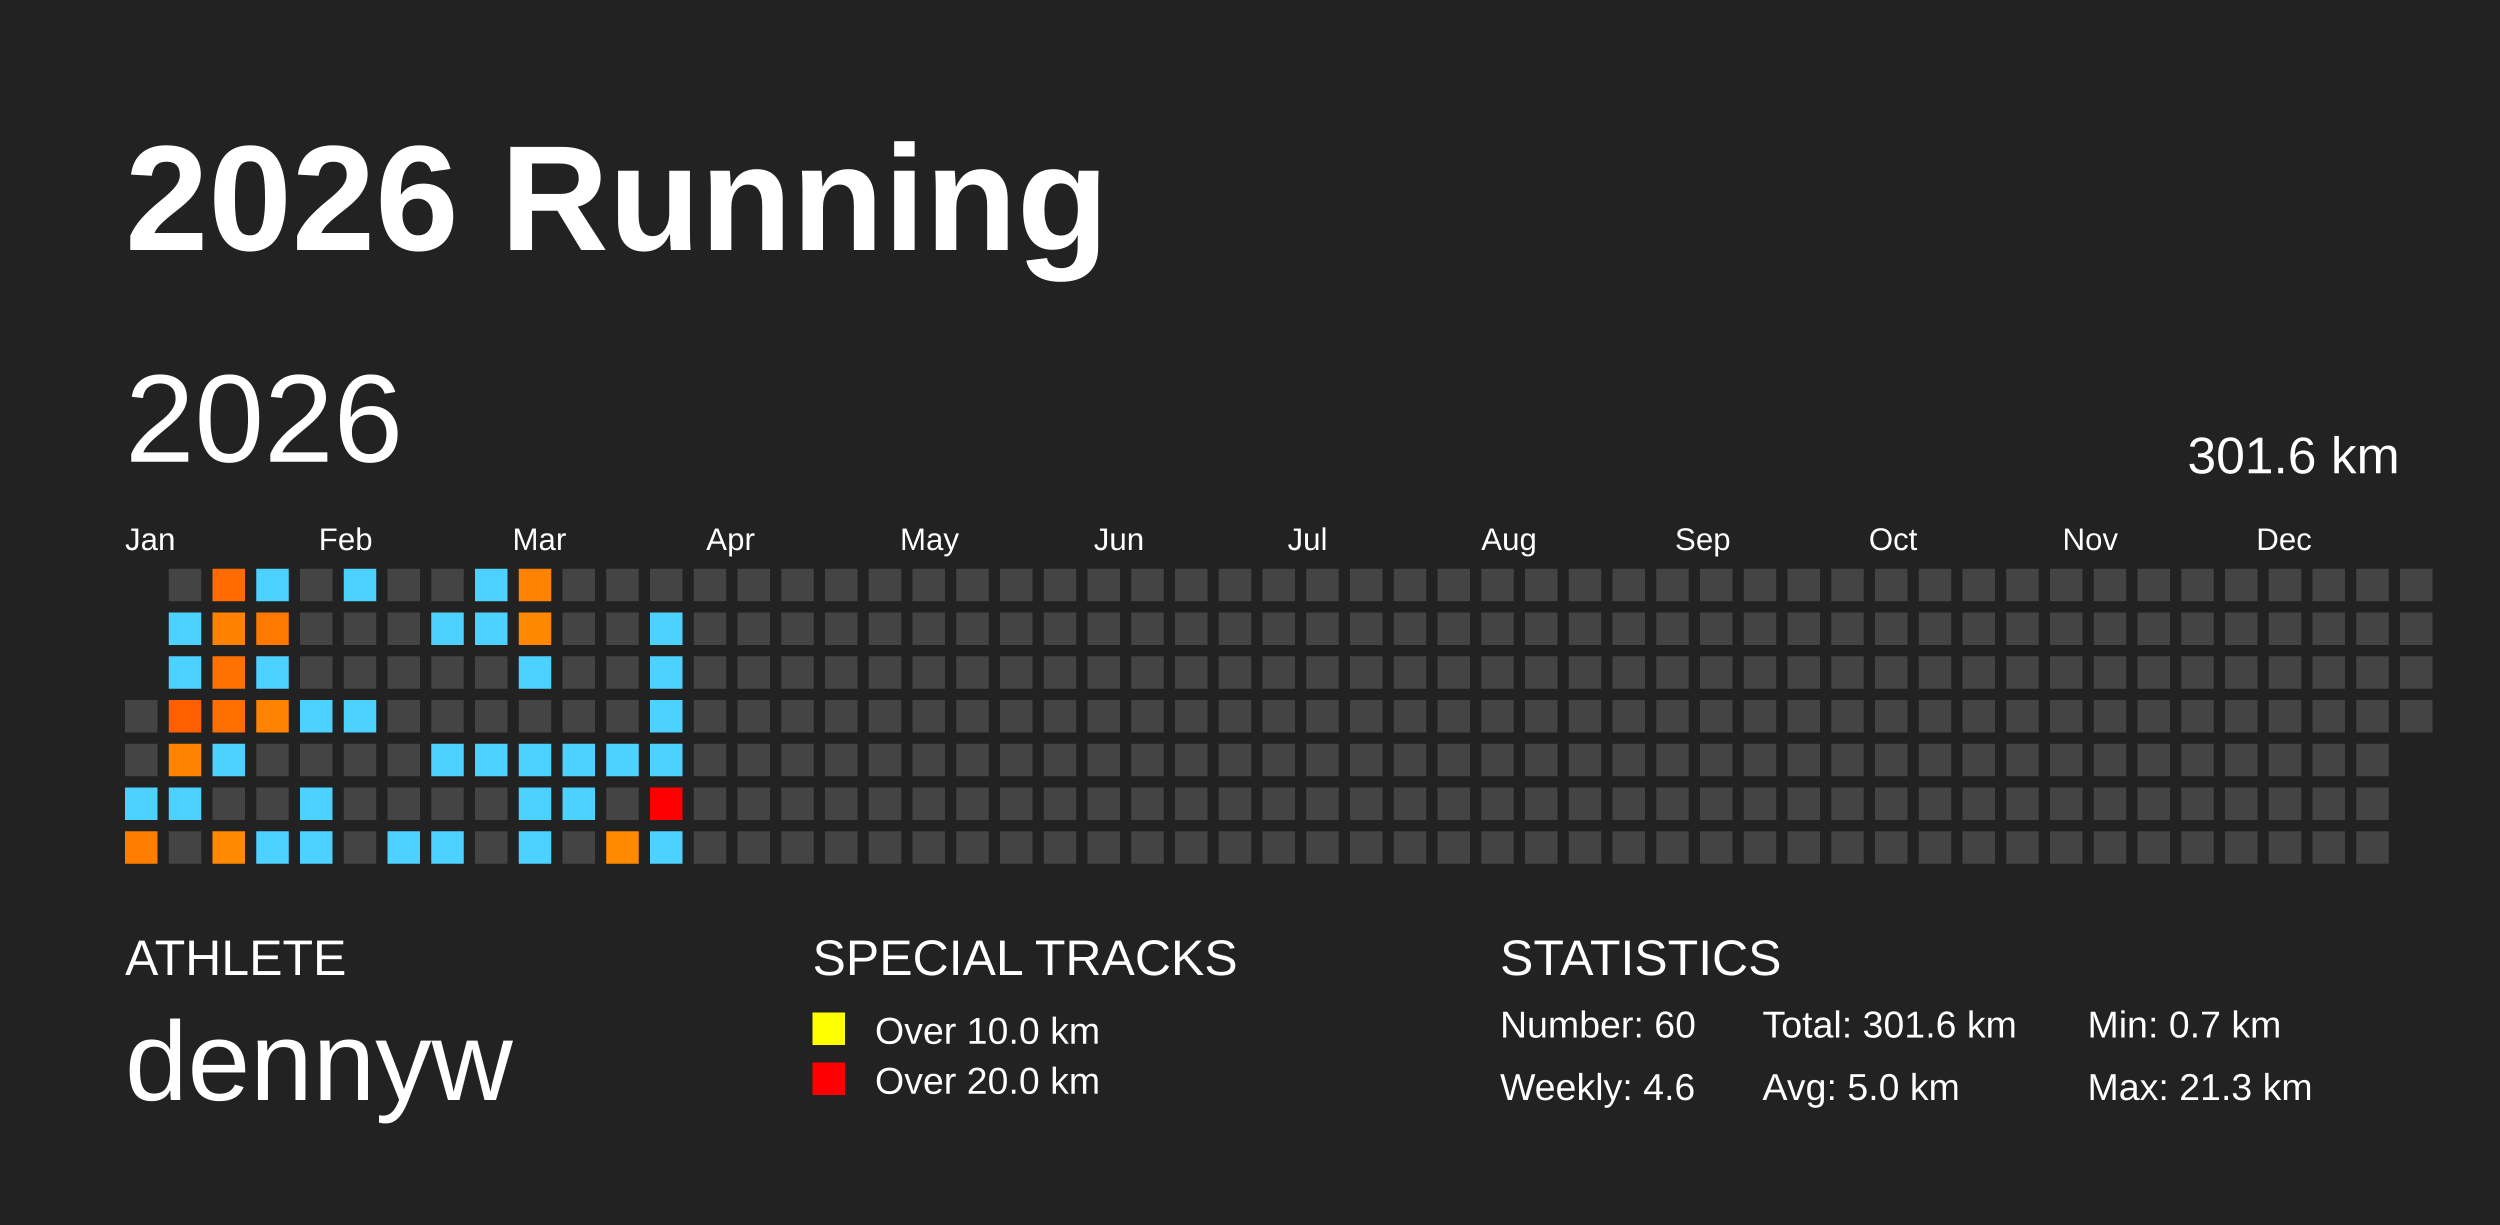
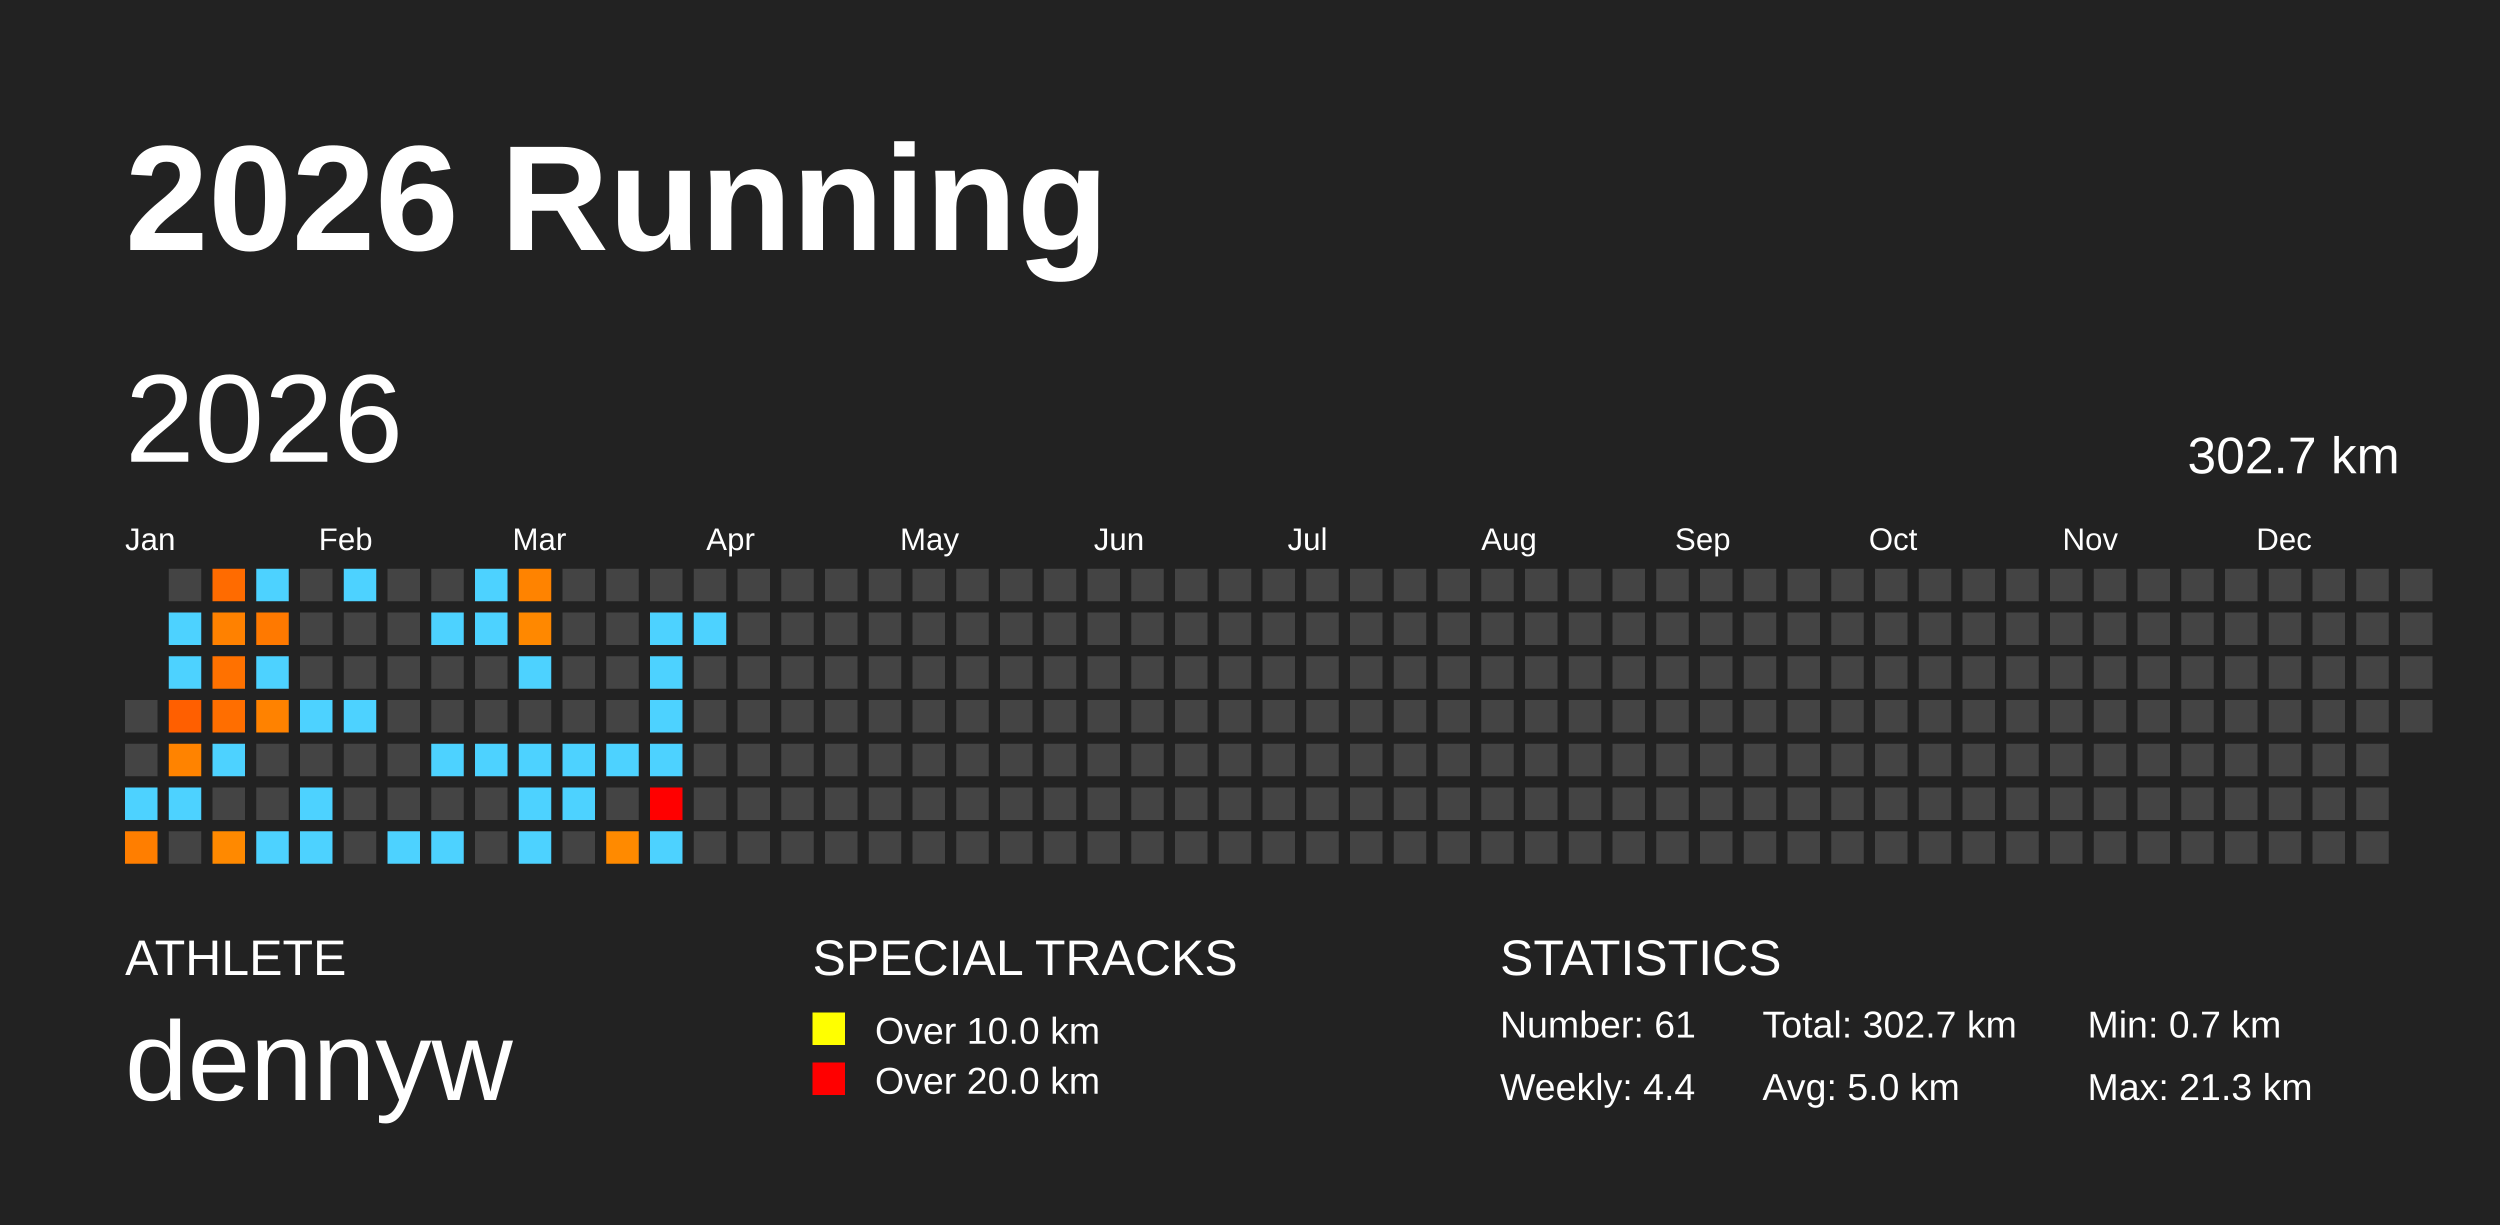
<svg xmlns="http://www.w3.org/2000/svg" baseProfile="full" height="98mm" version="1.1" viewBox="0,0,200,98" width="200mm">
  <defs />
  <rect fill="#222222" height="98" width="200" x="0" y="0" />
  <text fill="#FFFFFF" style="font-size:12px; font-family:Arial; font-weight:bold;" x="10" y="20">2026 Running</text>
  <text fill="#FFFFFF" style="font-size:4px; font-family:Arial" x="10" y="78">ATHLETE</text>
  <text fill="#FFFFFF" style="font-size:9px; font-family:Arial" x="10" y="88">dennyw</text>
  <text fill="#FFFFFF" style="font-size:4px; font-family:Arial" x="65" y="78">SPECIAL TRACKS</text>
  <rect fill="yellow" height="2.6" width="2.6" x="65" y="81" />
  <text fill="#FFFFFF" style="font-size:3px; font-family:Arial" x="70" y="83.5">Over 10.0 km</text>
  <rect fill="red" height="2.6" width="2.6" x="65" y="85" />
  <text fill="#FFFFFF" style="font-size:3px; font-family:Arial" x="70" y="87.5">Over 20.0 km</text>
  <text fill="#FFFFFF" style="font-size:4px; font-family:Arial" x="120" y="78">STATISTICS</text>
-   <text fill="#FFFFFF" style="font-size:3px; font-family:Arial" x="120" y="83">Number: 60</text>
-   <text fill="#FFFFFF" style="font-size:3px; font-family:Arial" x="120" y="88">Weekly: 4.6</text>
-   <text fill="#FFFFFF" style="font-size:3px; font-family:Arial" x="141" y="83">Total: 301.6 km</text>
+   <text fill="#FFFFFF" style="font-size:3px; font-family:Arial" x="120" y="83">Number: 61</text>
+   <text fill="#FFFFFF" style="font-size:3px; font-family:Arial" x="120" y="88">Weekly: 4.4</text>
+   <text fill="#FFFFFF" style="font-size:3px; font-family:Arial" x="141" y="83">Total: 302.7 km</text>
  <text fill="#FFFFFF" style="font-size:3px; font-family:Arial" x="141" y="88">Avg: 5.0 km</text>
  <text fill="#FFFFFF" style="font-size:3px; font-family:Arial" x="167" y="83">Min: 0.7 km</text>
  <text fill="#FFFFFF" style="font-size:3px; font-family:Arial" x="167" y="88">Max: 21.3 km</text>
  <text dominant-baseline="hanging" fill="#FFFFFF" style="font-size:10.0px; font-family:Arial;" x="10" y="30">2026</text>
-   <text dominant-baseline="hanging" fill="#FFFFFF" style="font-size:4.125px; font-family:Arial;" x="175" y="35">301.6 km</text>
+   <text dominant-baseline="hanging" fill="#FFFFFF" style="font-size:4.125px; font-family:Arial;" x="175" y="35">302.7 km</text>
  <text fill="#FFFFFF" style="font-size:2.5px; font-family:Arial" x="10.0" y="44">Jan</text>
  <text fill="#FFFFFF" style="font-size:2.5px; font-family:Arial" x="25.5" y="44">Feb</text>
  <text fill="#FFFFFF" style="font-size:2.5px; font-family:Arial" x="41.0" y="44">Mar</text>
  <text fill="#FFFFFF" style="font-size:2.5px; font-family:Arial" x="56.5" y="44">Apr</text>
  <text fill="#FFFFFF" style="font-size:2.5px; font-family:Arial" x="72.0" y="44">May</text>
  <text fill="#FFFFFF" style="font-size:2.5px; font-family:Arial" x="87.5" y="44">Jun</text>
  <text fill="#FFFFFF" style="font-size:2.5px; font-family:Arial" x="103.0" y="44">Jul</text>
  <text fill="#FFFFFF" style="font-size:2.5px; font-family:Arial" x="118.5" y="44">Aug</text>
  <text fill="#FFFFFF" style="font-size:2.5px; font-family:Arial" x="134.0" y="44">Sep</text>
  <text fill="#FFFFFF" style="font-size:2.5px; font-family:Arial" x="149.5" y="44">Oct</text>
  <text fill="#FFFFFF" style="font-size:2.5px; font-family:Arial" x="165.0" y="44">Nov</text>
  <text fill="#FFFFFF" style="font-size:2.5px; font-family:Arial" x="180.5" y="44">Dec</text>
  <rect fill="#444444" height="2.6" width="2.6" x="10.0" y="56.0" />
  <rect fill="#444444" height="2.6" width="2.6" x="10.0" y="59.5" />
  <rect fill="#4dd2ff" height="2.6" width="2.6" x="10.0" y="63.0" />
  <rect fill="#ff7e00" height="2.6" width="2.6" x="10.0" y="66.5" />
  <rect fill="#444444" height="2.6" width="2.6" x="13.5" y="45.5" />
  <rect fill="#4dd2ff" height="2.6" width="2.6" x="13.5" y="49.0" />
  <rect fill="#4dd2ff" height="2.6" width="2.6" x="13.5" y="52.5" />
  <rect fill="#ff5f00" height="2.6" width="2.6" x="13.5" y="56.0" />
  <rect fill="#ff8300" height="2.6" width="2.6" x="13.5" y="59.5" />
  <rect fill="#4dd2ff" height="2.6" width="2.6" x="13.5" y="63.0" />
  <rect fill="#444444" height="2.6" width="2.6" x="13.5" y="66.5" />
  <rect fill="#ff6b00" height="2.6" width="2.6" x="17.0" y="45.5" />
  <rect fill="#ff8100" height="2.6" width="2.6" x="17.0" y="49.0" />
  <rect fill="#ff7100" height="2.6" width="2.6" x="17.0" y="52.5" />
  <rect fill="#ff6e00" height="2.6" width="2.6" x="17.0" y="56.0" />
  <rect fill="#4dd2ff" height="2.6" width="2.6" x="17.0" y="59.5" />
  <rect fill="#444444" height="2.6" width="2.6" x="17.0" y="63.0" />
  <rect fill="#ff8900" height="2.6" width="2.6" x="17.0" y="66.5" />
  <rect fill="#4dd2ff" height="2.6" width="2.6" x="20.5" y="45.5" />
  <rect fill="#ff7900" height="2.6" width="2.6" x="20.5" y="49.0" />
  <rect fill="#4dd2ff" height="2.6" width="2.6" x="20.5" y="52.5" />
  <rect fill="#ff8200" height="2.6" width="2.6" x="20.5" y="56.0" />
  <rect fill="#444444" height="2.6" width="2.6" x="20.5" y="59.5" />
  <rect fill="#444444" height="2.6" width="2.6" x="20.5" y="63.0" />
  <rect fill="#4dd2ff" height="2.6" width="2.6" x="20.5" y="66.5" />
  <rect fill="#444444" height="2.6" width="2.6" x="24.0" y="45.5" />
  <rect fill="#444444" height="2.6" width="2.6" x="24.0" y="49.0" />
  <rect fill="#444444" height="2.6" width="2.6" x="24.0" y="52.5" />
  <rect fill="#4dd2ff" height="2.6" width="2.6" x="24.0" y="56.0" />
  <rect fill="#444444" height="2.6" width="2.6" x="24.0" y="59.5" />
  <rect fill="#4dd2ff" height="2.6" width="2.6" x="24.0" y="63.0" />
  <rect fill="#4dd2ff" height="2.6" width="2.6" x="24.0" y="66.5" />
  <rect fill="#4dd2ff" height="2.6" width="2.6" x="27.5" y="45.5" />
  <rect fill="#444444" height="2.6" width="2.6" x="27.5" y="49.0" />
  <rect fill="#444444" height="2.6" width="2.6" x="27.5" y="52.5" />
  <rect fill="#4dd2ff" height="2.6" width="2.6" x="27.5" y="56.0" />
  <rect fill="#444444" height="2.6" width="2.6" x="27.5" y="59.5" />
  <rect fill="#444444" height="2.6" width="2.6" x="27.5" y="63.0" />
  <rect fill="#444444" height="2.6" width="2.6" x="27.5" y="66.5" />
  <rect fill="#444444" height="2.6" width="2.6" x="31.0" y="45.5" />
  <rect fill="#444444" height="2.6" width="2.6" x="31.0" y="49.0" />
  <rect fill="#444444" height="2.6" width="2.6" x="31.0" y="52.5" />
  <rect fill="#444444" height="2.6" width="2.6" x="31.0" y="56.0" />
  <rect fill="#444444" height="2.6" width="2.6" x="31.0" y="59.5" />
  <rect fill="#444444" height="2.6" width="2.6" x="31.0" y="63.0" />
  <rect fill="#4dd2ff" height="2.6" width="2.6" x="31.0" y="66.5" />
  <rect fill="#444444" height="2.6" width="2.6" x="34.5" y="45.5" />
  <rect fill="#4dd2ff" height="2.6" width="2.6" x="34.5" y="49.0" />
  <rect fill="#444444" height="2.6" width="2.6" x="34.5" y="52.5" />
  <rect fill="#444444" height="2.6" width="2.6" x="34.5" y="56.0" />
  <rect fill="#4dd2ff" height="2.6" width="2.6" x="34.5" y="59.5" />
  <rect fill="#444444" height="2.6" width="2.6" x="34.5" y="63.0" />
  <rect fill="#4dd2ff" height="2.6" width="2.6" x="34.5" y="66.5" />
  <rect fill="#4dd2ff" height="2.6" width="2.6" x="38.0" y="45.5" />
  <rect fill="#4dd2ff" height="2.6" width="2.6" x="38.0" y="49.0" />
  <rect fill="#444444" height="2.6" width="2.6" x="38.0" y="52.5" />
  <rect fill="#444444" height="2.6" width="2.6" x="38.0" y="56.0" />
  <rect fill="#4dd2ff" height="2.6" width="2.6" x="38.0" y="59.5" />
  <rect fill="#444444" height="2.6" width="2.6" x="38.0" y="63.0" />
  <rect fill="#444444" height="2.6" width="2.6" x="38.0" y="66.5" />
  <rect fill="#ff8300" height="2.6" width="2.6" x="41.5" y="45.5" />
  <rect fill="#ff8800" height="2.6" width="2.6" x="41.5" y="49.0" />
  <rect fill="#4dd2ff" height="2.6" width="2.6" x="41.5" y="52.5" />
  <rect fill="#444444" height="2.6" width="2.6" x="41.5" y="56.0" />
  <rect fill="#4dd2ff" height="2.6" width="2.6" x="41.5" y="59.5" />
  <rect fill="#4dd2ff" height="2.6" width="2.6" x="41.5" y="63.0" />
  <rect fill="#4dd2ff" height="2.6" width="2.6" x="41.5" y="66.5" />
  <rect fill="#444444" height="2.6" width="2.6" x="45.0" y="45.5" />
  <rect fill="#444444" height="2.6" width="2.6" x="45.0" y="49.0" />
  <rect fill="#444444" height="2.6" width="2.6" x="45.0" y="52.5" />
  <rect fill="#444444" height="2.6" width="2.6" x="45.0" y="56.0" />
  <rect fill="#4dd2ff" height="2.6" width="2.6" x="45.0" y="59.5" />
  <rect fill="#4dd2ff" height="2.6" width="2.6" x="45.0" y="63.0" />
  <rect fill="#444444" height="2.6" width="2.6" x="45.0" y="66.5" />
  <rect fill="#444444" height="2.6" width="2.6" x="48.5" y="45.5" />
  <rect fill="#444444" height="2.6" width="2.6" x="48.5" y="49.0" />
  <rect fill="#444444" height="2.6" width="2.6" x="48.5" y="52.5" />
  <rect fill="#444444" height="2.6" width="2.6" x="48.5" y="56.0" />
  <rect fill="#4dd2ff" height="2.6" width="2.6" x="48.5" y="59.5" />
  <rect fill="#444444" height="2.6" width="2.6" x="48.5" y="63.0" />
  <rect fill="#ff8a00" height="2.6" width="2.6" x="48.5" y="66.5" />
  <rect fill="#444444" height="2.6" width="2.6" x="52.0" y="45.5" />
  <rect fill="#4dd2ff" height="2.6" width="2.6" x="52.0" y="49.0" />
  <rect fill="#4dd2ff" height="2.6" width="2.6" x="52.0" y="52.5" />
  <rect fill="#4dd2ff" height="2.6" width="2.6" x="52.0" y="56.0" />
  <rect fill="#4dd2ff" height="2.6" width="2.6" x="52.0" y="59.5" />
  <rect fill="red" height="2.6" width="2.6" x="52.0" y="63.0" />
  <rect fill="#4dd2ff" height="2.6" width="2.6" x="52.0" y="66.5" />
  <rect fill="#444444" height="2.6" width="2.6" x="55.5" y="45.5" />
-   <rect fill="#444444" height="2.6" width="2.6" x="55.5" y="49.0" />
+   <rect fill="#4dd2ff" height="2.6" width="2.6" x="55.5" y="49.0" />
  <rect fill="#444444" height="2.6" width="2.6" x="55.5" y="52.5" />
  <rect fill="#444444" height="2.6" width="2.6" x="55.5" y="56.0" />
  <rect fill="#444444" height="2.6" width="2.6" x="55.5" y="59.5" />
  <rect fill="#444444" height="2.6" width="2.6" x="55.5" y="63.0" />
  <rect fill="#444444" height="2.6" width="2.6" x="55.5" y="66.5" />
  <rect fill="#444444" height="2.6" width="2.6" x="59.0" y="45.5" />
  <rect fill="#444444" height="2.6" width="2.6" x="59.0" y="49.0" />
  <rect fill="#444444" height="2.6" width="2.6" x="59.0" y="52.5" />
  <rect fill="#444444" height="2.6" width="2.6" x="59.0" y="56.0" />
  <rect fill="#444444" height="2.6" width="2.6" x="59.0" y="59.5" />
  <rect fill="#444444" height="2.6" width="2.6" x="59.0" y="63.0" />
  <rect fill="#444444" height="2.6" width="2.6" x="59.0" y="66.5" />
  <rect fill="#444444" height="2.6" width="2.6" x="62.5" y="45.5" />
  <rect fill="#444444" height="2.6" width="2.6" x="62.5" y="49.0" />
  <rect fill="#444444" height="2.6" width="2.6" x="62.5" y="52.5" />
  <rect fill="#444444" height="2.6" width="2.6" x="62.5" y="56.0" />
  <rect fill="#444444" height="2.6" width="2.6" x="62.5" y="59.5" />
  <rect fill="#444444" height="2.6" width="2.6" x="62.5" y="63.0" />
  <rect fill="#444444" height="2.6" width="2.6" x="62.5" y="66.5" />
  <rect fill="#444444" height="2.6" width="2.6" x="66.0" y="45.5" />
  <rect fill="#444444" height="2.6" width="2.6" x="66.0" y="49.0" />
  <rect fill="#444444" height="2.6" width="2.6" x="66.0" y="52.5" />
  <rect fill="#444444" height="2.6" width="2.6" x="66.0" y="56.0" />
  <rect fill="#444444" height="2.6" width="2.6" x="66.0" y="59.5" />
  <rect fill="#444444" height="2.6" width="2.6" x="66.0" y="63.0" />
  <rect fill="#444444" height="2.6" width="2.6" x="66.0" y="66.5" />
  <rect fill="#444444" height="2.6" width="2.6" x="69.5" y="45.5" />
  <rect fill="#444444" height="2.6" width="2.6" x="69.5" y="49.0" />
  <rect fill="#444444" height="2.6" width="2.6" x="69.5" y="52.5" />
  <rect fill="#444444" height="2.6" width="2.6" x="69.5" y="56.0" />
  <rect fill="#444444" height="2.6" width="2.6" x="69.5" y="59.5" />
  <rect fill="#444444" height="2.6" width="2.6" x="69.5" y="63.0" />
  <rect fill="#444444" height="2.6" width="2.6" x="69.5" y="66.5" />
  <rect fill="#444444" height="2.6" width="2.6" x="73.0" y="45.5" />
  <rect fill="#444444" height="2.6" width="2.6" x="73.0" y="49.0" />
  <rect fill="#444444" height="2.6" width="2.6" x="73.0" y="52.5" />
  <rect fill="#444444" height="2.6" width="2.6" x="73.0" y="56.0" />
  <rect fill="#444444" height="2.6" width="2.6" x="73.0" y="59.5" />
  <rect fill="#444444" height="2.6" width="2.6" x="73.0" y="63.0" />
  <rect fill="#444444" height="2.6" width="2.6" x="73.0" y="66.5" />
  <rect fill="#444444" height="2.6" width="2.6" x="76.5" y="45.5" />
  <rect fill="#444444" height="2.6" width="2.6" x="76.5" y="49.0" />
  <rect fill="#444444" height="2.6" width="2.6" x="76.5" y="52.5" />
  <rect fill="#444444" height="2.6" width="2.6" x="76.5" y="56.0" />
  <rect fill="#444444" height="2.6" width="2.6" x="76.5" y="59.5" />
  <rect fill="#444444" height="2.6" width="2.6" x="76.5" y="63.0" />
  <rect fill="#444444" height="2.6" width="2.6" x="76.5" y="66.5" />
  <rect fill="#444444" height="2.6" width="2.6" x="80.0" y="45.5" />
  <rect fill="#444444" height="2.6" width="2.6" x="80.0" y="49.0" />
  <rect fill="#444444" height="2.6" width="2.6" x="80.0" y="52.5" />
  <rect fill="#444444" height="2.6" width="2.6" x="80.0" y="56.0" />
  <rect fill="#444444" height="2.6" width="2.6" x="80.0" y="59.5" />
  <rect fill="#444444" height="2.6" width="2.6" x="80.0" y="63.0" />
  <rect fill="#444444" height="2.6" width="2.6" x="80.0" y="66.5" />
  <rect fill="#444444" height="2.6" width="2.6" x="83.5" y="45.5" />
  <rect fill="#444444" height="2.6" width="2.6" x="83.5" y="49.0" />
  <rect fill="#444444" height="2.6" width="2.6" x="83.5" y="52.5" />
  <rect fill="#444444" height="2.6" width="2.6" x="83.5" y="56.0" />
  <rect fill="#444444" height="2.6" width="2.6" x="83.5" y="59.5" />
  <rect fill="#444444" height="2.6" width="2.6" x="83.5" y="63.0" />
  <rect fill="#444444" height="2.6" width="2.6" x="83.5" y="66.5" />
  <rect fill="#444444" height="2.6" width="2.6" x="87.0" y="45.5" />
  <rect fill="#444444" height="2.6" width="2.6" x="87.0" y="49.0" />
  <rect fill="#444444" height="2.6" width="2.6" x="87.0" y="52.5" />
  <rect fill="#444444" height="2.6" width="2.6" x="87.0" y="56.0" />
  <rect fill="#444444" height="2.6" width="2.6" x="87.0" y="59.5" />
  <rect fill="#444444" height="2.6" width="2.6" x="87.0" y="63.0" />
  <rect fill="#444444" height="2.6" width="2.6" x="87.0" y="66.5" />
  <rect fill="#444444" height="2.6" width="2.6" x="90.5" y="45.5" />
  <rect fill="#444444" height="2.6" width="2.6" x="90.5" y="49.0" />
  <rect fill="#444444" height="2.6" width="2.6" x="90.5" y="52.5" />
  <rect fill="#444444" height="2.6" width="2.6" x="90.5" y="56.0" />
  <rect fill="#444444" height="2.6" width="2.6" x="90.5" y="59.5" />
  <rect fill="#444444" height="2.6" width="2.6" x="90.5" y="63.0" />
  <rect fill="#444444" height="2.6" width="2.6" x="90.5" y="66.5" />
  <rect fill="#444444" height="2.6" width="2.6" x="94.0" y="45.5" />
  <rect fill="#444444" height="2.6" width="2.6" x="94.0" y="49.0" />
  <rect fill="#444444" height="2.6" width="2.6" x="94.0" y="52.5" />
  <rect fill="#444444" height="2.6" width="2.6" x="94.0" y="56.0" />
  <rect fill="#444444" height="2.6" width="2.6" x="94.0" y="59.5" />
  <rect fill="#444444" height="2.6" width="2.6" x="94.0" y="63.0" />
  <rect fill="#444444" height="2.6" width="2.6" x="94.0" y="66.5" />
  <rect fill="#444444" height="2.6" width="2.6" x="97.5" y="45.5" />
  <rect fill="#444444" height="2.6" width="2.6" x="97.5" y="49.0" />
  <rect fill="#444444" height="2.6" width="2.6" x="97.5" y="52.5" />
  <rect fill="#444444" height="2.6" width="2.6" x="97.5" y="56.0" />
  <rect fill="#444444" height="2.6" width="2.6" x="97.5" y="59.5" />
  <rect fill="#444444" height="2.6" width="2.6" x="97.5" y="63.0" />
  <rect fill="#444444" height="2.6" width="2.6" x="97.5" y="66.5" />
  <rect fill="#444444" height="2.6" width="2.6" x="101.0" y="45.5" />
  <rect fill="#444444" height="2.6" width="2.6" x="101.0" y="49.0" />
  <rect fill="#444444" height="2.6" width="2.6" x="101.0" y="52.5" />
  <rect fill="#444444" height="2.6" width="2.6" x="101.0" y="56.0" />
  <rect fill="#444444" height="2.6" width="2.6" x="101.0" y="59.5" />
  <rect fill="#444444" height="2.6" width="2.6" x="101.0" y="63.0" />
  <rect fill="#444444" height="2.6" width="2.6" x="101.0" y="66.5" />
  <rect fill="#444444" height="2.6" width="2.6" x="104.5" y="45.5" />
  <rect fill="#444444" height="2.6" width="2.6" x="104.5" y="49.0" />
  <rect fill="#444444" height="2.6" width="2.6" x="104.5" y="52.5" />
  <rect fill="#444444" height="2.6" width="2.6" x="104.5" y="56.0" />
  <rect fill="#444444" height="2.6" width="2.6" x="104.5" y="59.5" />
  <rect fill="#444444" height="2.6" width="2.6" x="104.5" y="63.0" />
  <rect fill="#444444" height="2.6" width="2.6" x="104.5" y="66.5" />
  <rect fill="#444444" height="2.6" width="2.6" x="108.0" y="45.5" />
  <rect fill="#444444" height="2.6" width="2.6" x="108.0" y="49.0" />
  <rect fill="#444444" height="2.6" width="2.6" x="108.0" y="52.5" />
  <rect fill="#444444" height="2.6" width="2.6" x="108.0" y="56.0" />
  <rect fill="#444444" height="2.6" width="2.6" x="108.0" y="59.5" />
  <rect fill="#444444" height="2.6" width="2.6" x="108.0" y="63.0" />
  <rect fill="#444444" height="2.6" width="2.6" x="108.0" y="66.5" />
  <rect fill="#444444" height="2.6" width="2.6" x="111.5" y="45.5" />
  <rect fill="#444444" height="2.6" width="2.6" x="111.5" y="49.0" />
  <rect fill="#444444" height="2.6" width="2.6" x="111.5" y="52.5" />
  <rect fill="#444444" height="2.6" width="2.6" x="111.5" y="56.0" />
  <rect fill="#444444" height="2.6" width="2.6" x="111.5" y="59.5" />
  <rect fill="#444444" height="2.6" width="2.6" x="111.5" y="63.0" />
  <rect fill="#444444" height="2.6" width="2.6" x="111.5" y="66.5" />
  <rect fill="#444444" height="2.6" width="2.6" x="115.0" y="45.5" />
  <rect fill="#444444" height="2.6" width="2.6" x="115.0" y="49.0" />
  <rect fill="#444444" height="2.6" width="2.6" x="115.0" y="52.5" />
  <rect fill="#444444" height="2.6" width="2.6" x="115.0" y="56.0" />
  <rect fill="#444444" height="2.6" width="2.6" x="115.0" y="59.5" />
  <rect fill="#444444" height="2.6" width="2.6" x="115.0" y="63.0" />
  <rect fill="#444444" height="2.6" width="2.6" x="115.0" y="66.5" />
  <rect fill="#444444" height="2.6" width="2.6" x="118.5" y="45.5" />
  <rect fill="#444444" height="2.6" width="2.6" x="118.5" y="49.0" />
  <rect fill="#444444" height="2.6" width="2.6" x="118.5" y="52.5" />
  <rect fill="#444444" height="2.6" width="2.6" x="118.5" y="56.0" />
  <rect fill="#444444" height="2.6" width="2.6" x="118.5" y="59.5" />
  <rect fill="#444444" height="2.6" width="2.6" x="118.5" y="63.0" />
  <rect fill="#444444" height="2.6" width="2.6" x="118.5" y="66.5" />
  <rect fill="#444444" height="2.6" width="2.6" x="122.0" y="45.5" />
  <rect fill="#444444" height="2.6" width="2.6" x="122.0" y="49.0" />
  <rect fill="#444444" height="2.6" width="2.6" x="122.0" y="52.5" />
  <rect fill="#444444" height="2.6" width="2.6" x="122.0" y="56.0" />
  <rect fill="#444444" height="2.6" width="2.6" x="122.0" y="59.5" />
  <rect fill="#444444" height="2.6" width="2.6" x="122.0" y="63.0" />
  <rect fill="#444444" height="2.6" width="2.6" x="122.0" y="66.5" />
  <rect fill="#444444" height="2.6" width="2.6" x="125.5" y="45.5" />
  <rect fill="#444444" height="2.6" width="2.6" x="125.5" y="49.0" />
  <rect fill="#444444" height="2.6" width="2.6" x="125.5" y="52.5" />
  <rect fill="#444444" height="2.6" width="2.6" x="125.5" y="56.0" />
  <rect fill="#444444" height="2.6" width="2.6" x="125.5" y="59.5" />
  <rect fill="#444444" height="2.6" width="2.6" x="125.5" y="63.0" />
  <rect fill="#444444" height="2.6" width="2.6" x="125.5" y="66.5" />
  <rect fill="#444444" height="2.6" width="2.6" x="129.0" y="45.5" />
  <rect fill="#444444" height="2.6" width="2.6" x="129.0" y="49.0" />
  <rect fill="#444444" height="2.6" width="2.6" x="129.0" y="52.5" />
  <rect fill="#444444" height="2.6" width="2.6" x="129.0" y="56.0" />
  <rect fill="#444444" height="2.6" width="2.6" x="129.0" y="59.5" />
  <rect fill="#444444" height="2.6" width="2.6" x="129.0" y="63.0" />
  <rect fill="#444444" height="2.6" width="2.6" x="129.0" y="66.5" />
  <rect fill="#444444" height="2.6" width="2.6" x="132.5" y="45.5" />
  <rect fill="#444444" height="2.6" width="2.6" x="132.5" y="49.0" />
  <rect fill="#444444" height="2.6" width="2.6" x="132.5" y="52.5" />
  <rect fill="#444444" height="2.6" width="2.6" x="132.5" y="56.0" />
  <rect fill="#444444" height="2.6" width="2.6" x="132.5" y="59.5" />
  <rect fill="#444444" height="2.6" width="2.6" x="132.5" y="63.0" />
  <rect fill="#444444" height="2.6" width="2.6" x="132.5" y="66.5" />
  <rect fill="#444444" height="2.6" width="2.6" x="136.0" y="45.5" />
  <rect fill="#444444" height="2.6" width="2.6" x="136.0" y="49.0" />
  <rect fill="#444444" height="2.6" width="2.6" x="136.0" y="52.5" />
  <rect fill="#444444" height="2.6" width="2.6" x="136.0" y="56.0" />
  <rect fill="#444444" height="2.6" width="2.6" x="136.0" y="59.5" />
  <rect fill="#444444" height="2.6" width="2.6" x="136.0" y="63.0" />
  <rect fill="#444444" height="2.6" width="2.6" x="136.0" y="66.5" />
  <rect fill="#444444" height="2.6" width="2.6" x="139.5" y="45.5" />
  <rect fill="#444444" height="2.6" width="2.6" x="139.5" y="49.0" />
  <rect fill="#444444" height="2.6" width="2.6" x="139.5" y="52.5" />
  <rect fill="#444444" height="2.6" width="2.6" x="139.5" y="56.0" />
  <rect fill="#444444" height="2.6" width="2.6" x="139.5" y="59.5" />
  <rect fill="#444444" height="2.6" width="2.6" x="139.5" y="63.0" />
  <rect fill="#444444" height="2.6" width="2.6" x="139.5" y="66.5" />
  <rect fill="#444444" height="2.6" width="2.6" x="143.0" y="45.5" />
  <rect fill="#444444" height="2.6" width="2.6" x="143.0" y="49.0" />
  <rect fill="#444444" height="2.6" width="2.6" x="143.0" y="52.5" />
  <rect fill="#444444" height="2.6" width="2.6" x="143.0" y="56.0" />
  <rect fill="#444444" height="2.6" width="2.6" x="143.0" y="59.5" />
  <rect fill="#444444" height="2.6" width="2.6" x="143.0" y="63.0" />
  <rect fill="#444444" height="2.6" width="2.6" x="143.0" y="66.5" />
  <rect fill="#444444" height="2.6" width="2.6" x="146.5" y="45.5" />
  <rect fill="#444444" height="2.6" width="2.6" x="146.5" y="49.0" />
  <rect fill="#444444" height="2.6" width="2.6" x="146.5" y="52.5" />
  <rect fill="#444444" height="2.6" width="2.6" x="146.5" y="56.0" />
  <rect fill="#444444" height="2.6" width="2.6" x="146.5" y="59.5" />
  <rect fill="#444444" height="2.6" width="2.6" x="146.5" y="63.0" />
  <rect fill="#444444" height="2.6" width="2.6" x="146.5" y="66.5" />
  <rect fill="#444444" height="2.6" width="2.6" x="150.0" y="45.5" />
  <rect fill="#444444" height="2.6" width="2.6" x="150.0" y="49.0" />
  <rect fill="#444444" height="2.6" width="2.6" x="150.0" y="52.5" />
  <rect fill="#444444" height="2.6" width="2.6" x="150.0" y="56.0" />
  <rect fill="#444444" height="2.6" width="2.6" x="150.0" y="59.5" />
  <rect fill="#444444" height="2.6" width="2.6" x="150.0" y="63.0" />
  <rect fill="#444444" height="2.6" width="2.6" x="150.0" y="66.5" />
  <rect fill="#444444" height="2.6" width="2.6" x="153.5" y="45.5" />
  <rect fill="#444444" height="2.6" width="2.6" x="153.5" y="49.0" />
  <rect fill="#444444" height="2.6" width="2.6" x="153.5" y="52.5" />
  <rect fill="#444444" height="2.6" width="2.6" x="153.5" y="56.0" />
  <rect fill="#444444" height="2.6" width="2.6" x="153.5" y="59.5" />
  <rect fill="#444444" height="2.6" width="2.6" x="153.5" y="63.0" />
  <rect fill="#444444" height="2.6" width="2.6" x="153.5" y="66.5" />
  <rect fill="#444444" height="2.6" width="2.6" x="157.0" y="45.5" />
  <rect fill="#444444" height="2.6" width="2.6" x="157.0" y="49.0" />
  <rect fill="#444444" height="2.6" width="2.6" x="157.0" y="52.5" />
  <rect fill="#444444" height="2.6" width="2.6" x="157.0" y="56.0" />
  <rect fill="#444444" height="2.6" width="2.6" x="157.0" y="59.5" />
  <rect fill="#444444" height="2.6" width="2.6" x="157.0" y="63.0" />
  <rect fill="#444444" height="2.6" width="2.6" x="157.0" y="66.5" />
  <rect fill="#444444" height="2.6" width="2.6" x="160.5" y="45.5" />
  <rect fill="#444444" height="2.6" width="2.6" x="160.5" y="49.0" />
  <rect fill="#444444" height="2.6" width="2.6" x="160.5" y="52.5" />
  <rect fill="#444444" height="2.6" width="2.6" x="160.5" y="56.0" />
  <rect fill="#444444" height="2.6" width="2.6" x="160.5" y="59.5" />
  <rect fill="#444444" height="2.6" width="2.6" x="160.5" y="63.0" />
  <rect fill="#444444" height="2.6" width="2.6" x="160.5" y="66.5" />
  <rect fill="#444444" height="2.6" width="2.6" x="164.0" y="45.5" />
  <rect fill="#444444" height="2.6" width="2.6" x="164.0" y="49.0" />
  <rect fill="#444444" height="2.6" width="2.6" x="164.0" y="52.5" />
  <rect fill="#444444" height="2.6" width="2.6" x="164.0" y="56.0" />
  <rect fill="#444444" height="2.6" width="2.6" x="164.0" y="59.5" />
  <rect fill="#444444" height="2.6" width="2.6" x="164.0" y="63.0" />
  <rect fill="#444444" height="2.6" width="2.6" x="164.0" y="66.5" />
  <rect fill="#444444" height="2.6" width="2.6" x="167.5" y="45.5" />
  <rect fill="#444444" height="2.6" width="2.6" x="167.5" y="49.0" />
  <rect fill="#444444" height="2.6" width="2.6" x="167.5" y="52.5" />
  <rect fill="#444444" height="2.6" width="2.6" x="167.5" y="56.0" />
  <rect fill="#444444" height="2.6" width="2.6" x="167.5" y="59.5" />
  <rect fill="#444444" height="2.6" width="2.6" x="167.5" y="63.0" />
  <rect fill="#444444" height="2.6" width="2.6" x="167.5" y="66.5" />
  <rect fill="#444444" height="2.6" width="2.6" x="171.0" y="45.5" />
  <rect fill="#444444" height="2.6" width="2.6" x="171.0" y="49.0" />
  <rect fill="#444444" height="2.6" width="2.6" x="171.0" y="52.5" />
  <rect fill="#444444" height="2.6" width="2.6" x="171.0" y="56.0" />
  <rect fill="#444444" height="2.6" width="2.6" x="171.0" y="59.5" />
  <rect fill="#444444" height="2.6" width="2.6" x="171.0" y="63.0" />
  <rect fill="#444444" height="2.6" width="2.6" x="171.0" y="66.5" />
  <rect fill="#444444" height="2.6" width="2.6" x="174.5" y="45.5" />
  <rect fill="#444444" height="2.6" width="2.6" x="174.5" y="49.0" />
  <rect fill="#444444" height="2.6" width="2.6" x="174.5" y="52.5" />
  <rect fill="#444444" height="2.6" width="2.6" x="174.5" y="56.0" />
  <rect fill="#444444" height="2.6" width="2.6" x="174.5" y="59.5" />
  <rect fill="#444444" height="2.6" width="2.6" x="174.5" y="63.0" />
  <rect fill="#444444" height="2.6" width="2.6" x="174.5" y="66.5" />
  <rect fill="#444444" height="2.6" width="2.6" x="178.0" y="45.5" />
  <rect fill="#444444" height="2.6" width="2.6" x="178.0" y="49.0" />
  <rect fill="#444444" height="2.6" width="2.6" x="178.0" y="52.5" />
  <rect fill="#444444" height="2.6" width="2.6" x="178.0" y="56.0" />
  <rect fill="#444444" height="2.6" width="2.6" x="178.0" y="59.5" />
  <rect fill="#444444" height="2.6" width="2.6" x="178.0" y="63.0" />
  <rect fill="#444444" height="2.6" width="2.6" x="178.0" y="66.5" />
  <rect fill="#444444" height="2.6" width="2.6" x="181.5" y="45.5" />
  <rect fill="#444444" height="2.6" width="2.6" x="181.5" y="49.0" />
  <rect fill="#444444" height="2.6" width="2.6" x="181.5" y="52.5" />
  <rect fill="#444444" height="2.6" width="2.6" x="181.5" y="56.0" />
  <rect fill="#444444" height="2.6" width="2.6" x="181.5" y="59.5" />
  <rect fill="#444444" height="2.6" width="2.6" x="181.5" y="63.0" />
  <rect fill="#444444" height="2.6" width="2.6" x="181.5" y="66.5" />
  <rect fill="#444444" height="2.6" width="2.6" x="185.0" y="45.5" />
  <rect fill="#444444" height="2.6" width="2.6" x="185.0" y="49.0" />
  <rect fill="#444444" height="2.6" width="2.6" x="185.0" y="52.5" />
  <rect fill="#444444" height="2.6" width="2.6" x="185.0" y="56.0" />
  <rect fill="#444444" height="2.6" width="2.6" x="185.0" y="59.5" />
  <rect fill="#444444" height="2.6" width="2.6" x="185.0" y="63.0" />
  <rect fill="#444444" height="2.6" width="2.6" x="185.0" y="66.5" />
  <rect fill="#444444" height="2.6" width="2.6" x="188.5" y="45.5" />
  <rect fill="#444444" height="2.6" width="2.6" x="188.5" y="49.0" />
  <rect fill="#444444" height="2.6" width="2.6" x="188.5" y="52.5" />
  <rect fill="#444444" height="2.6" width="2.6" x="188.5" y="56.0" />
  <rect fill="#444444" height="2.6" width="2.6" x="188.5" y="59.5" />
  <rect fill="#444444" height="2.6" width="2.6" x="188.5" y="63.0" />
  <rect fill="#444444" height="2.6" width="2.6" x="188.5" y="66.5" />
  <rect fill="#444444" height="2.6" width="2.6" x="192.0" y="45.5" />
  <rect fill="#444444" height="2.6" width="2.6" x="192.0" y="49.0" />
  <rect fill="#444444" height="2.6" width="2.6" x="192.0" y="52.5" />
  <rect fill="#444444" height="2.6" width="2.6" x="192.0" y="56.0" />
</svg>
